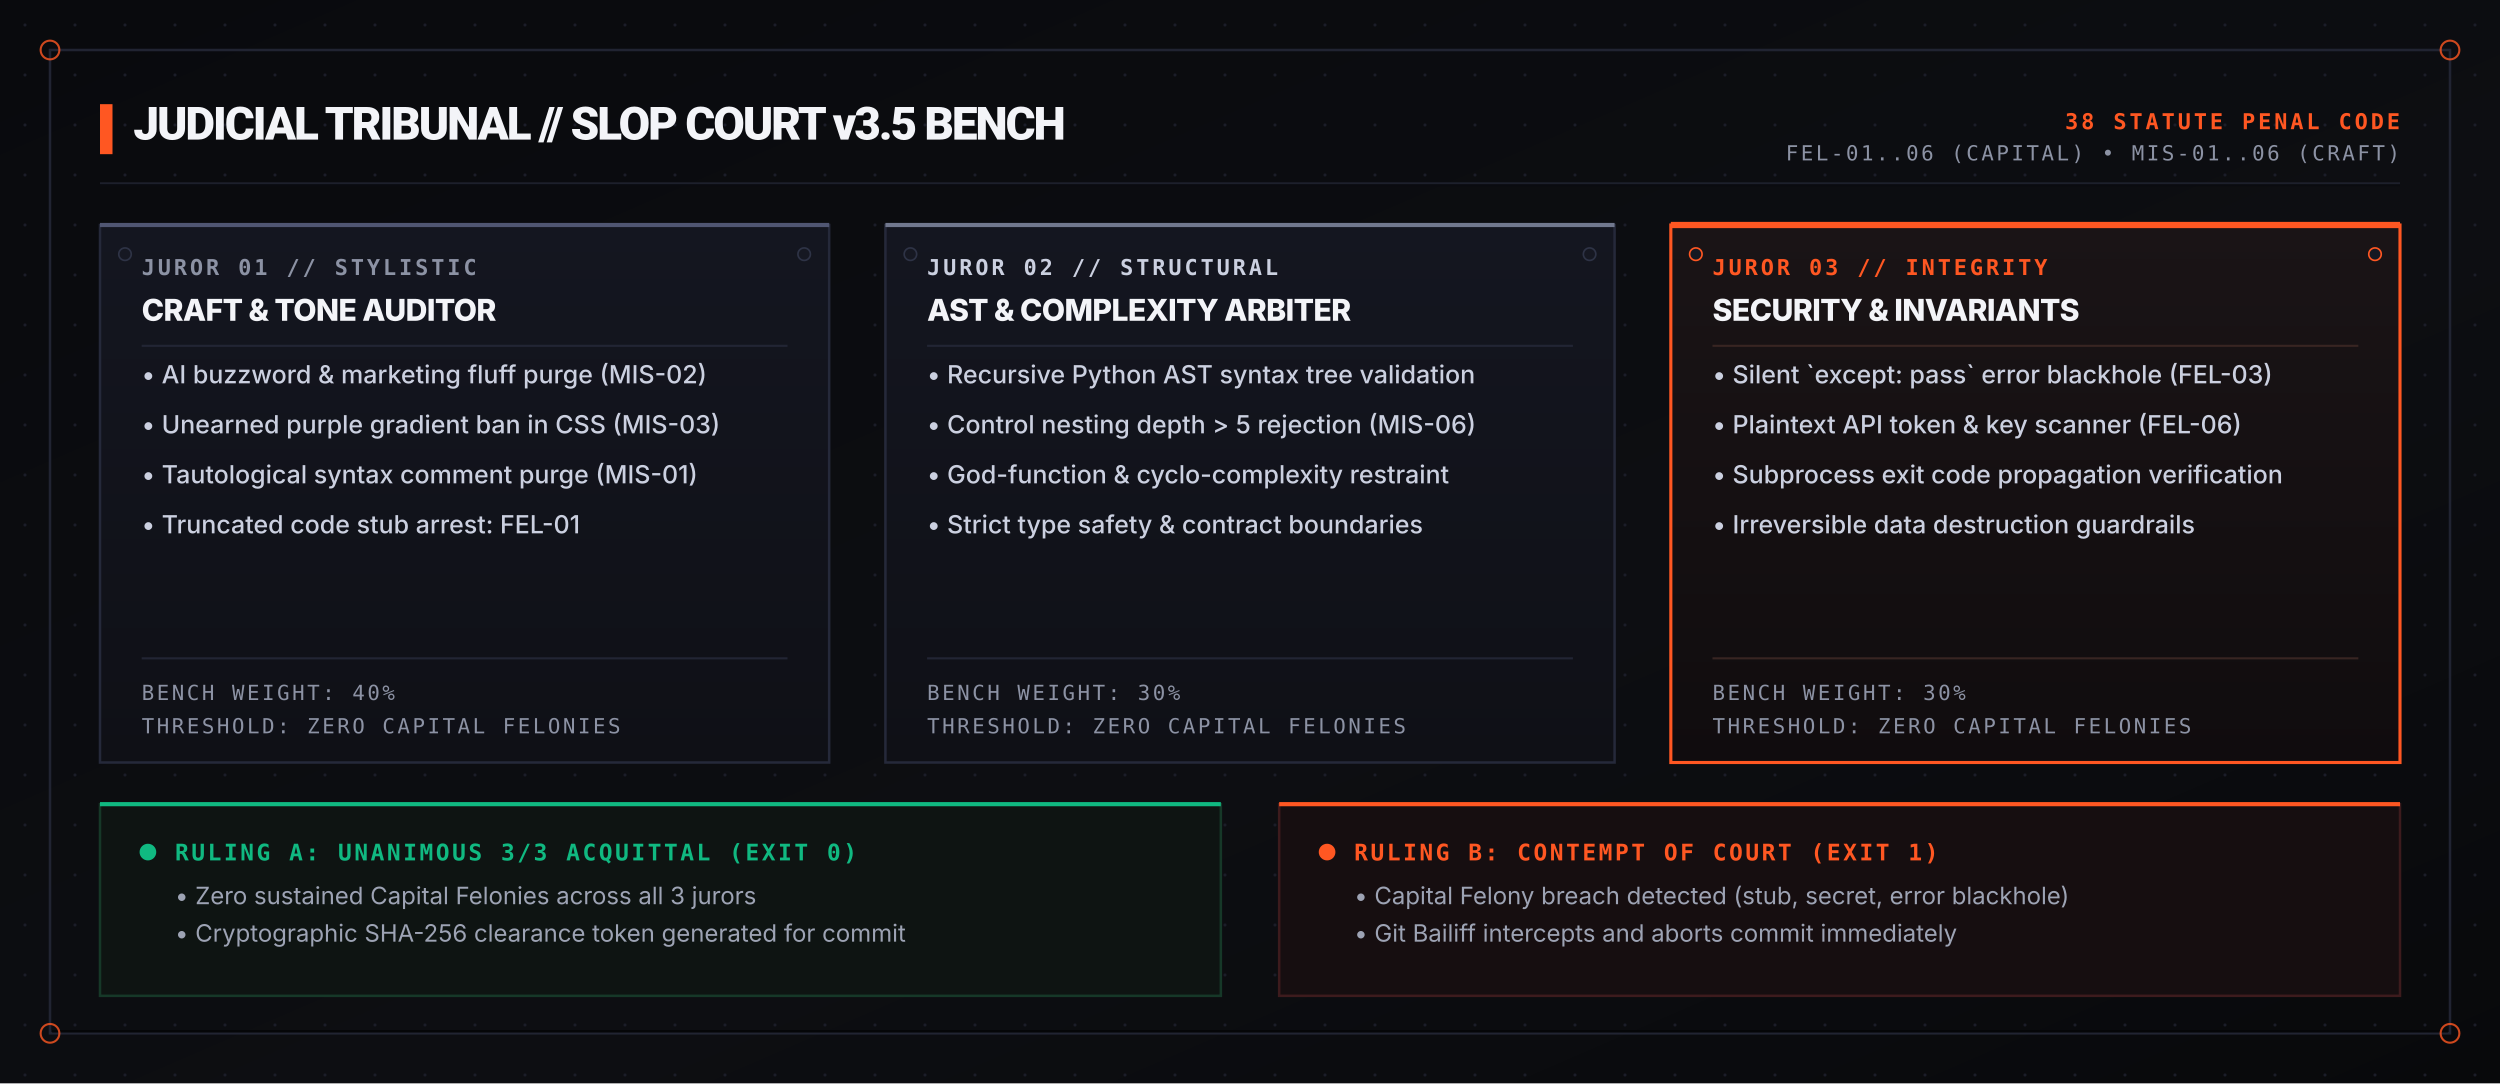
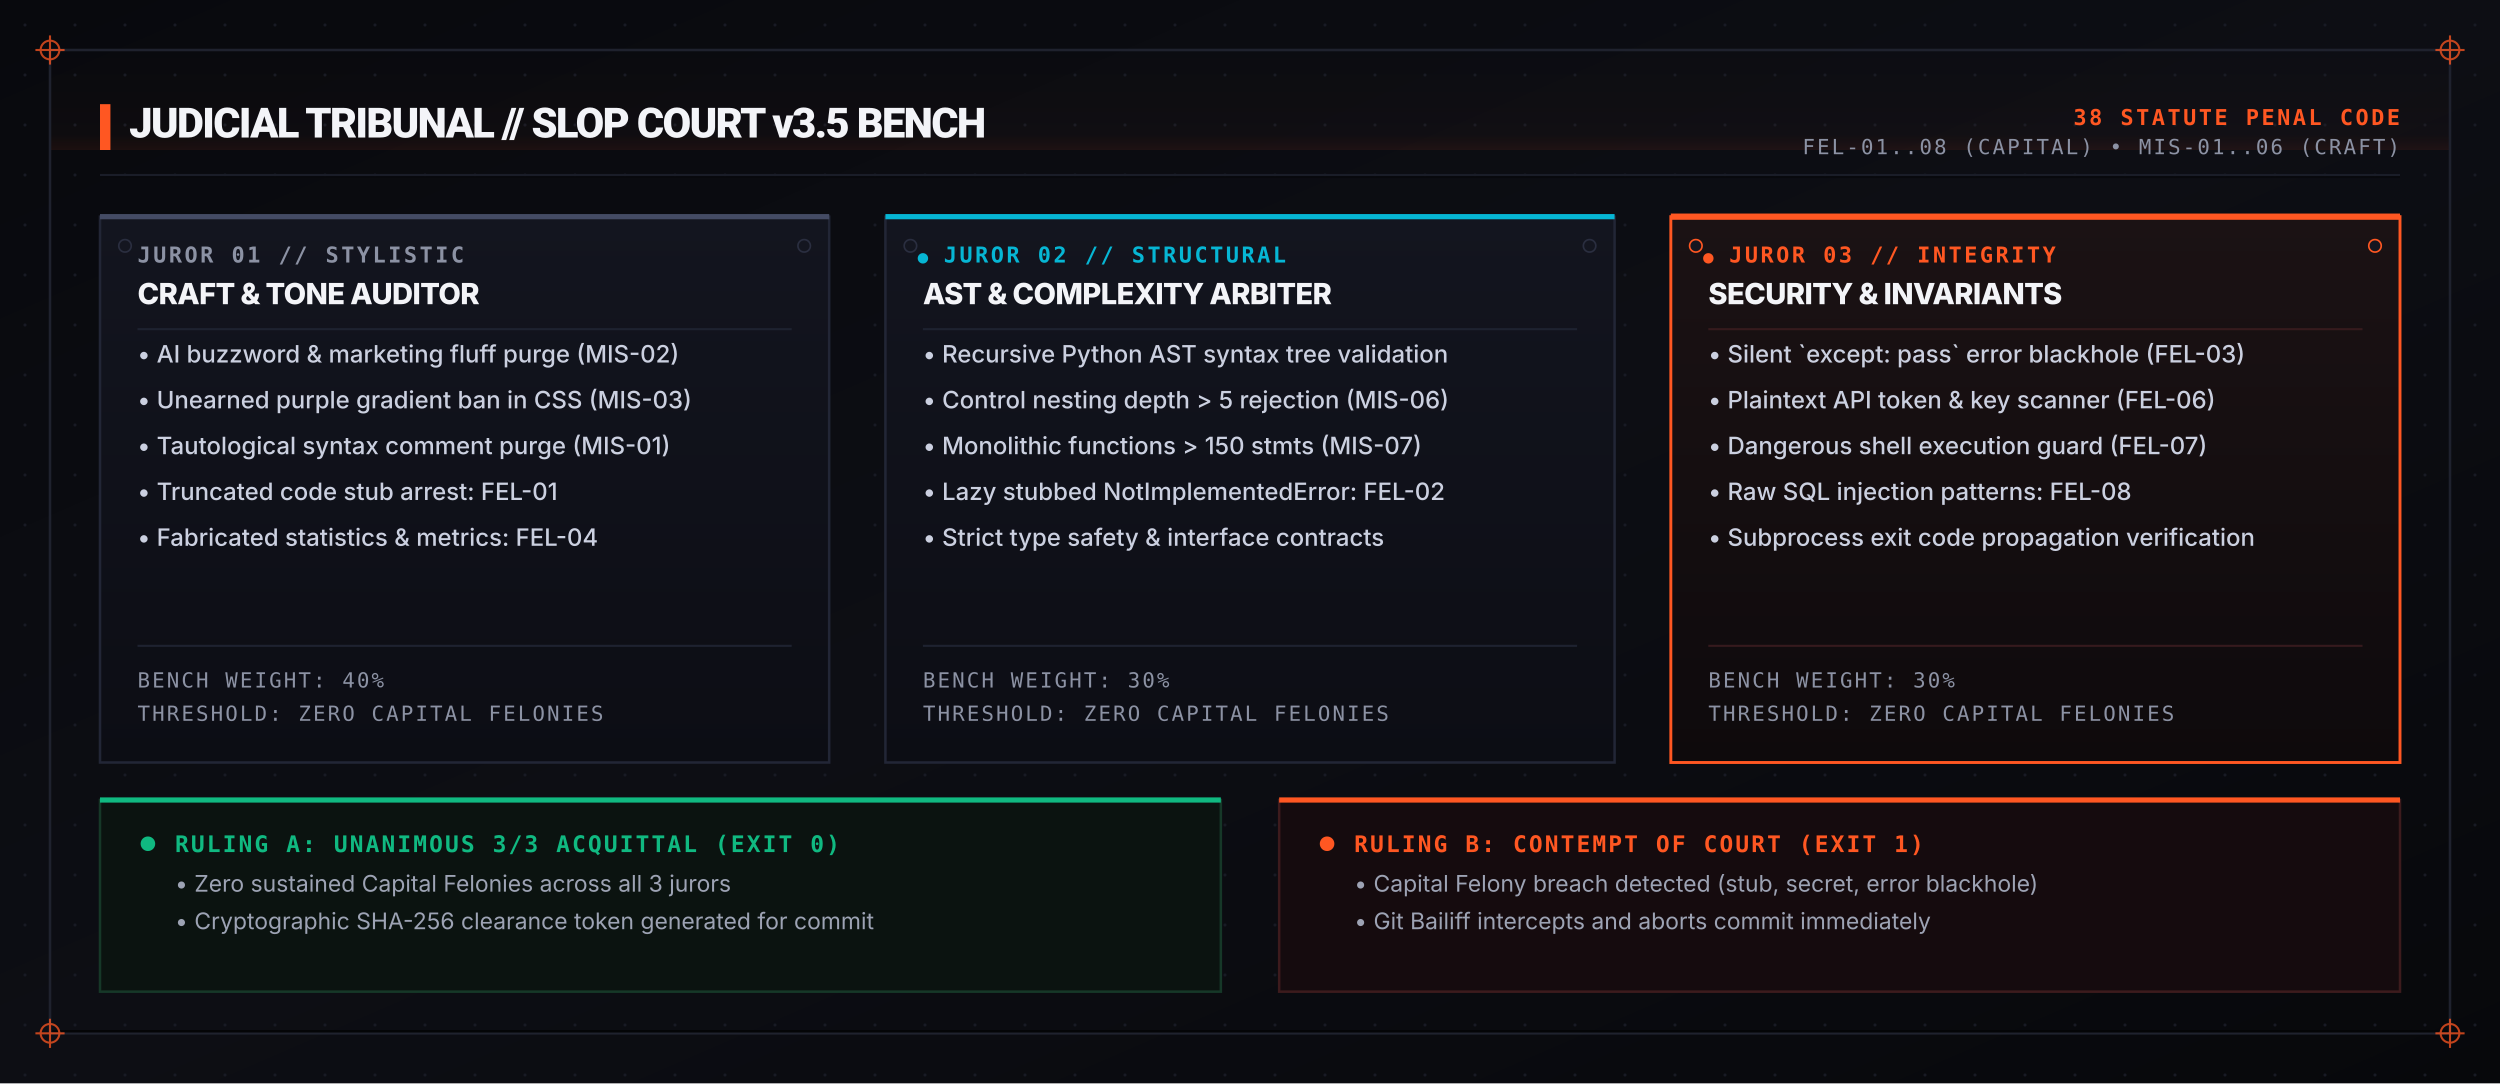
<svg xmlns="http://www.w3.org/2000/svg" viewBox="0 0 1200 520" width="100%" height="100%">
  <defs>
    <linearGradient id="groundGrad" x1="0%" y1="0%" x2="100%" y2="100%">
-       <stop offset="0%" stop-color="#090a0d" />
-       <stop offset="60%" stop-color="#0d0e12" />
-       <stop offset="100%" stop-color="#08090b" />
+       <stop offset="0%" stop-color="#08090d" />
+       <stop offset="50%" stop-color="#0d0e14" />
+       <stop offset="100%" stop-color="#07080b" />
    </linearGradient>
    <linearGradient id="jurorGrad" x1="0%" y1="0%" x2="0%" y2="100%">
-       <stop offset="0%" stop-color="#141620" />
-       <stop offset="100%" stop-color="#0f1016" />
+       <stop offset="0%" stop-color="#13151f" />
+       <stop offset="100%" stop-color="#0c0d14" />
    </linearGradient>
    <linearGradient id="jurorAlertGrad" x1="0%" y1="0%" x2="0%" y2="100%">
-       <stop offset="0%" stop-color="#1a1416" />
-       <stop offset="100%" stop-color="#100c0e" />
+       <stop offset="0%" stop-color="#1b1214" />
+       <stop offset="100%" stop-color="#0e0a0c" />
    </linearGradient>
    <linearGradient id="bevelLight" x1="0%" y1="0%" x2="100%" y2="0%">
-       <stop offset="0%" stop-color="#232736" />
-       <stop offset="50%" stop-color="#383e54" />
-       <stop offset="100%" stop-color="#232736" />
+       <stop offset="0%" stop-color="#1e2230" />
+       <stop offset="50%" stop-color="#363d54" />
+       <stop offset="100%" stop-color="#1e2230" />
    </linearGradient>
    <pattern id="dotGrid" width="24" height="24" patternUnits="userSpaceOnUse">
-       <circle cx="12" cy="12" r="0.75" fill="#1b1d28" />
+       <circle cx="12" cy="12" r="0.75" fill="#181a24" />
    </pattern>
+     <linearGradient id="scanBeam" x1="0%" y1="0%" x2="0%" y2="100%">
+       <stop offset="0%" stop-color="#ff5722" stop-opacity="0" />
+       <stop offset="85%" stop-color="#ff5722" stop-opacity="0.02" />
+       <stop offset="100%" stop-color="#ff5722" stop-opacity="0.08" />
+     </linearGradient>
  </defs>
  <style>
-     .head-title { font-family: -apple-system, BlinkMacSystemFont, "Segoe UI", Roboto, "Helvetica Neue", sans-serif; font-weight: 900; font-size: 22px; letter-spacing: -1px; fill: #f3f4f8; }
-     .mono-meta { font-family: "JetBrains Mono", "SF Mono", Consolas, monospace; font-size: 10px; letter-spacing: 1.2px; fill: #8c92a4; }
-     .mono-bold { font-family: "JetBrains Mono", "SF Mono", Consolas, monospace; font-size: 10.5px; font-weight: 700; letter-spacing: 1.4px; }
-     .col-title { font-family: -apple-system, BlinkMacSystemFont, "Segoe UI", sans-serif; font-weight: 800; font-size: 14.5px; fill: #f3f4f8; letter-spacing: -0.3px; }
-     .item-bullet { font-family: -apple-system, BlinkMacSystemFont, "Segoe UI", sans-serif; font-weight: 500; font-size: 12px; fill: #cbd0e0; }
-     .verdict-title { font-family: "JetBrains Mono", "SF Mono", monospace; font-size: 11px; font-weight: 800; letter-spacing: 1.2px; }
-     .verdict-line { font-family: -apple-system, BlinkMacSystemFont, "Segoe UI", sans-serif; font-size: 11.5px; fill: #9da3b4; }
+     /* Typography Invariants */
+     .head-title { font-family: -apple-system, BlinkMacSystemFont, "Segoe UI", Roboto, "Helvetica Neue", sans-serif; font-weight: 900; font-size: 20px; letter-spacing: -0.8px; fill: #f3f4f8; }
+     .mono-meta { font-family: "JetBrains Mono", "SF Mono", Consolas, monospace; font-size: 10px; letter-spacing: 1px; fill: #8c92a4; }
+     .mono-bold { font-family: "JetBrains Mono", "SF Mono", Consolas, monospace; font-size: 10.5px; font-weight: 700; letter-spacing: 1.2px; }
+     .col-title { font-family: -apple-system, BlinkMacSystemFont, "Segoe UI", sans-serif; font-weight: 800; font-size: 14px; fill: #f3f4f8; letter-spacing: -0.3px; }
+     .item-bullet { font-family: -apple-system, BlinkMacSystemFont, "Segoe UI", sans-serif; font-weight: 500; font-size: 11.5px; fill: #cbd0e0; }
+     .verdict-title { font-family: "JetBrains Mono", "SF Mono", monospace; font-size: 11px; font-weight: 800; letter-spacing: 1px; }
+     .verdict-line { font-family: -apple-system, BlinkMacSystemFont, "Segoe UI", sans-serif; font-size: 11px; fill: #9da3b4; }
+ 
+     /* CSS Micro-Animations */
+     @keyframes radar-sweep {
+       0% { transform: translateY(0); opacity: 0.2; }
+       50% { opacity: 0.6; }
+       100% { transform: translateY(472px); opacity: 0; }
+     }
+     @keyframes beacon-ping {
+       0%, 100% { r: 3.5px; opacity: 0.9; }
+       50% { r: 7.5px; opacity: 0.25; }
+     }
+     @keyframes security-pulse {
+       0%, 100% { stroke-opacity: 0.7; }
+       50% { stroke-opacity: 1; }
+     }
+ 
+     .anim-scan { animation: radar-sweep 7s ease-in-out infinite; }
+     .anim-ping { animation: beacon-ping 2s cubic-bezier(0.4, 0, 0.6, 1) infinite; }
+     .anim-security { animation: security-pulse 2.5s ease-in-out infinite; }
  </style>
  <rect width="1200" height="520" fill="url(#groundGrad)" />
  <rect width="1200" height="520" fill="url(#dotGrid)" />
-   <rect x="24" y="24" width="1152" height="472" fill="none" stroke="#212432" stroke-width="1.2" />
+   <g clip-path="url(#courtClip)">
+     <rect x="24" y="24" width="1152" height="48" fill="url(#scanBeam)" class="anim-scan" />
+   </g>
+   <clipPath id="courtClip">
+     <rect x="24" y="24" width="1152" height="472" />
+   </clipPath>
+   <rect x="24" y="24" width="1152" height="472" fill="none" stroke="#1f222e" stroke-width="1.2" />
  <line x1="25" y1="25" x2="1175" y2="25" stroke="url(#bevelLight)" stroke-width="1" />
-   <line x1="25" y1="495" x2="1175" y2="495" stroke="#050608" stroke-width="1.2" />
-   <g stroke="#ff5722" stroke-width="1" opacity="0.8">
+   <line x1="25" y1="495" x2="1175" y2="495" stroke="#040507" stroke-width="1.2" />
+   <g stroke="#ff5722" stroke-width="1" opacity="0.75">
    <circle cx="24" cy="24" r="4.5" fill="none" />
+     <line x1="17" y1="24" x2="31" y2="24" />
+     <line x1="24" y1="17" x2="24" y2="31" />
    <circle cx="1176" cy="24" r="4.5" fill="none" />
+     <line x1="1169" y1="24" x2="1183" y2="24" />
+     <line x1="1176" y1="17" x2="1176" y2="31" />
    <circle cx="24" cy="496" r="4.5" fill="none" />
+     <line x1="17" y1="496" x2="31" y2="496" />
+     <line x1="24" y1="489" x2="24" y2="503" />
    <circle cx="1176" cy="496" r="4.5" fill="none" />
+     <line x1="1169" y1="496" x2="1183" y2="496" />
+     <line x1="1176" y1="489" x2="1176" y2="503" />
  </g>
  <g transform="translate(48, 50)">
-     <rect width="6" height="24" fill="#ff5722" />
-     <text x="16" y="17" class="head-title">JUDICIAL TRIBUNAL // SLOP COURT v3.5 BENCH</text>
-     <text x="1104" y="12" text-anchor="end" class="mono-bold" fill="#ff5722">38 STATUTE PENAL CODE</text>
-     <text x="1104" y="27" text-anchor="end" class="mono-meta" fill="#8c92a4">FEL-01..06 (CAPITAL) • MIS-01..06 (CRAFT)</text>
+     <rect width="5" height="22" fill="#ff5722" />
+     <text x="14" y="16" class="head-title">JUDICIAL TRIBUNAL // SLOP COURT v3.5 BENCH</text>
+     <text x="1104" y="10" text-anchor="end" class="mono-bold" fill="#ff5722">38 STATUTE PENAL CODE</text>
+     <text x="1104" y="24" text-anchor="end" class="mono-meta" fill="#8c92a4">FEL-01..08 (CAPITAL) • MIS-01..06 (CRAFT)</text>
  </g>
-   <line x1="48" y1="88" x2="1152" y2="88" stroke="#1d202c" stroke-width="1" />
-   <line x1="48" y1="89" x2="1152" y2="89" stroke="#0a0b10" stroke-width="1" />
-   <g transform="translate(48, 108)">
-     <rect width="350" height="258" fill="url(#jurorGrad)" stroke="#25293a" stroke-width="1.2" />
-     <line x1="0" y1="0" x2="350" y2="0" stroke="#505672" stroke-width="2" />
-     <circle cx="12" cy="14" r="3" fill="#161822" stroke="#2e3346" stroke-width="0.8" />
-     <circle cx="338" cy="14" r="3" fill="#161822" stroke="#2e3346" stroke-width="0.8" />
-     <g transform="translate(20, 24)">
+   <line x1="48" y1="84" x2="1152" y2="84" stroke="#1a1d28" stroke-width="1" />
+   <line x1="48" y1="85" x2="1152" y2="85" stroke="#08090d" stroke-width="1" />
+   <g transform="translate(48, 104)">
+     <rect width="350" height="262" fill="url(#jurorGrad)" stroke="#222636" stroke-width="1.2" />
+     <line x1="0" y1="0" x2="350" y2="0" stroke="#444b64" stroke-width="2.5" />
+     <circle cx="12" cy="14" r="3" fill="#141620" stroke="#2a2e40" stroke-width="0.8" />
+     <circle cx="338" cy="14" r="3" fill="#141620" stroke="#2a2e40" stroke-width="0.8" />
+     <g transform="translate(18, 22)">
      <text x="0" y="0" class="mono-bold" fill="#8c92a4">JUROR 01 // STYLISTIC</text>
-       <text x="0" y="22" class="col-title">CRAFT &amp; TONE AUDITOR</text>
-       <line x1="0" y1="34" x2="310" y2="34" stroke="#222534" />
-       <g transform="translate(0, 52)">
+       <text x="0" y="20" class="col-title">CRAFT &amp; TONE AUDITOR</text>
+       <line x1="0" y1="32" x2="314" y2="32" stroke="#1e2230" />
+       <g transform="translate(0, 48)">
        <text x="0" y="0" class="item-bullet">• AI buzzword &amp; marketing fluff purge (MIS-02)</text>
-         <text x="0" y="24" class="item-bullet">• Unearned purple gradient ban in CSS (MIS-03)</text>
-         <text x="0" y="48" class="item-bullet">• Tautological syntax comment purge (MIS-01)</text>
-         <text x="0" y="72" class="item-bullet">• Truncated code stub arrest: FEL-01</text>
+         <text x="0" y="22" class="item-bullet">• Unearned purple gradient ban in CSS (MIS-03)</text>
+         <text x="0" y="44" class="item-bullet">• Tautological syntax comment purge (MIS-01)</text>
+         <text x="0" y="66" class="item-bullet">• Truncated code stub arrest: FEL-01</text>
+         <text x="0" y="88" class="item-bullet">• Fabricated statistics &amp; metrics: FEL-04</text>
      </g>
-       <line x1="0" y1="184" x2="310" y2="184" stroke="#222534" />
+       <line x1="0" y1="184" x2="314" y2="184" stroke="#1e2230" />
      <text x="0" y="204" class="mono-meta" fill="#cbd0e0">BENCH WEIGHT: 40%</text>
-       <text x="0" y="220" class="mono-meta" fill="#505672">THRESHOLD: ZERO CAPITAL FELONIES</text>
+       <text x="0" y="220" class="mono-meta" fill="#505670">THRESHOLD: ZERO CAPITAL FELONIES</text>
    </g>
  </g>
-   <g transform="translate(425, 108)">
-     <rect width="350" height="258" fill="url(#jurorGrad)" stroke="#25293a" stroke-width="1.2" />
-     <line x1="0" y1="0" x2="350" y2="0" stroke="#71788e" stroke-width="2" />
-     <circle cx="12" cy="14" r="3" fill="#161822" stroke="#2e3346" stroke-width="0.8" />
-     <circle cx="338" cy="14" r="3" fill="#161822" stroke="#2e3346" stroke-width="0.8" />
-     <g transform="translate(20, 24)">
-       <text x="0" y="0" class="mono-bold" fill="#cbd0e0">JUROR 02 // STRUCTURAL</text>
-       <text x="0" y="22" class="col-title">AST &amp; COMPLEXITY ARBITER</text>
-       <line x1="0" y1="34" x2="310" y2="34" stroke="#222534" />
-       <g transform="translate(0, 52)">
+   <g transform="translate(425, 104)">
+     <rect width="350" height="262" fill="url(#jurorGrad)" stroke="#222636" stroke-width="1.2" />
+     <line x1="0" y1="0" x2="350" y2="0" stroke="#06b6d4" stroke-width="2.5" />
+     <circle cx="12" cy="14" r="3" fill="#141620" stroke="#2a2e40" stroke-width="0.8" />
+     <circle cx="338" cy="14" r="3" fill="#141620" stroke="#2a2e40" stroke-width="0.8" />
+     <g transform="translate(18, 22)">
+       <circle cx="0" cy="-2" r="2.5" fill="#06b6d4" />
+       <text x="10" y="0" class="mono-bold" fill="#06b6d4">JUROR 02 // STRUCTURAL</text>
+       <text x="0" y="20" class="col-title">AST &amp; COMPLEXITY ARBITER</text>
+       <line x1="0" y1="32" x2="314" y2="32" stroke="#1e2230" />
+       <g transform="translate(0, 48)">
        <text x="0" y="0" class="item-bullet">• Recursive Python AST syntax tree validation</text>
-         <text x="0" y="24" class="item-bullet">• Control nesting depth &gt; 5 rejection (MIS-06)</text>
-         <text x="0" y="48" class="item-bullet">• God-function &amp; cyclo-complexity restraint</text>
-         <text x="0" y="72" class="item-bullet">• Strict type safety &amp; contract boundaries</text>
+         <text x="0" y="22" class="item-bullet">• Control nesting depth &gt; 5 rejection (MIS-06)</text>
+         <text x="0" y="44" class="item-bullet">• Monolithic functions &gt; 150 stmts (MIS-07)</text>
+         <text x="0" y="66" class="item-bullet">• Lazy stubbed NotImplementedError: FEL-02</text>
+         <text x="0" y="88" class="item-bullet">• Strict type safety &amp; interface contracts</text>
      </g>
-       <line x1="0" y1="184" x2="310" y2="184" stroke="#222534" />
+       <line x1="0" y1="184" x2="314" y2="184" stroke="#1e2230" />
      <text x="0" y="204" class="mono-meta" fill="#cbd0e0">BENCH WEIGHT: 30%</text>
-       <text x="0" y="220" class="mono-meta" fill="#505672">THRESHOLD: ZERO CAPITAL FELONIES</text>
+       <text x="0" y="220" class="mono-meta" fill="#505670">THRESHOLD: ZERO CAPITAL FELONIES</text>
    </g>
  </g>
-   <g transform="translate(802, 108)">
-     <rect width="350" height="258" fill="url(#jurorAlertGrad)" stroke="#ff5722" stroke-width="1.5" />
+   <g transform="translate(802, 104)">
+     <rect width="350" height="262" fill="url(#jurorAlertGrad)" stroke="#ff5722" stroke-width="1.4" class="anim-security" />
    <line x1="0" y1="0" x2="350" y2="0" stroke="#ff5722" stroke-width="3" />
-     <circle cx="12" cy="14" r="3" fill="#161822" stroke="#ff5722" stroke-width="0.8" />
-     <circle cx="338" cy="14" r="3" fill="#161822" stroke="#ff5722" stroke-width="0.8" />
-     <g transform="translate(20, 24)">
-       <text x="0" y="0" class="mono-bold" fill="#ff5722">JUROR 03 // INTEGRITY</text>
-       <text x="0" y="22" class="col-title">SECURITY &amp; INVARIANTS</text>
-       <line x1="0" y1="34" x2="310" y2="34" stroke="#382522" />
-       <g transform="translate(0, 52)">
+     <circle cx="12" cy="14" r="3" fill="#141620" stroke="#ff5722" stroke-width="0.8" />
+     <circle cx="338" cy="14" r="3" fill="#141620" stroke="#ff5722" stroke-width="0.8" />
+     <g transform="translate(18, 22)">
+       <circle cx="0" cy="-2" r="2.5" fill="#ff5722" class="anim-ping" />
+       <text x="10" y="0" class="mono-bold" fill="#ff5722">JUROR 03 // INTEGRITY</text>
+       <text x="0" y="20" class="col-title">SECURITY &amp; INVARIANTS</text>
+       <line x1="0" y1="32" x2="314" y2="32" stroke="#361a1d" />
+       <g transform="translate(0, 48)">
        <text x="0" y="0" class="item-bullet">• Silent `except: pass` error blackhole (FEL-03)</text>
-         <text x="0" y="24" class="item-bullet">• Plaintext API token &amp; key scanner (FEL-06)</text>
-         <text x="0" y="48" class="item-bullet">• Subprocess exit code propagation verification</text>
-         <text x="0" y="72" class="item-bullet">• Irreversible data destruction guardrails</text>
+         <text x="0" y="22" class="item-bullet">• Plaintext API token &amp; key scanner (FEL-06)</text>
+         <text x="0" y="44" class="item-bullet">• Dangerous shell execution guard (FEL-07)</text>
+         <text x="0" y="66" class="item-bullet">• Raw SQL injection patterns: FEL-08</text>
+         <text x="0" y="88" class="item-bullet">• Subprocess exit code propagation verification</text>
      </g>
-       <line x1="0" y1="184" x2="310" y2="184" stroke="#382522" />
+       <line x1="0" y1="184" x2="314" y2="184" stroke="#361a1d" />
      <text x="0" y="204" class="mono-meta" fill="#ff5722">BENCH WEIGHT: 30%</text>
      <text x="0" y="220" class="mono-meta" fill="#8c92a4">THRESHOLD: ZERO CAPITAL FELONIES</text>
    </g>
  </g>
-   <g transform="translate(48, 386)">
-     <rect width="538" height="92" fill="#0e1412" stroke="#163828" stroke-width="1.2" />
-     <line x1="0" y1="0" x2="538" y2="0" stroke="#10b981" stroke-width="2" />
-     <g transform="translate(18, 18)">
-       <circle cx="5" cy="5" r="4" fill="#10b981" />
+   <g transform="translate(48, 384)">
+     <rect width="538" height="92" fill="#0b1310" stroke="#163828" stroke-width="1.2" />
+     <line x1="0" y1="0" x2="538" y2="0" stroke="#10b981" stroke-width="2.5" />
+     <g transform="translate(18, 16)">
+       <circle cx="5" cy="5" r="3.5" fill="#10b981" class="anim-ping" />
      <text x="18" y="9" class="verdict-title" fill="#10b981">RULING A: UNANIMOUS 3/3 ACQUITTAL (EXIT 0)</text>
-       <text x="18" y="30" class="verdict-line">• Zero sustained Capital Felonies across all 3 jurors</text>
-       <text x="18" y="48" class="verdict-line">• Cryptographic SHA-256 clearance token generated for commit</text>
+       <text x="18" y="28" class="verdict-line">• Zero sustained Capital Felonies across all 3 jurors</text>
+       <text x="18" y="46" class="verdict-line">• Cryptographic SHA-256 clearance token generated for commit</text>
    </g>
  </g>
-   <g transform="translate(614, 386)">
-     <rect width="538" height="92" fill="#160e10" stroke="#3d1b1d" stroke-width="1.2" />
-     <line x1="0" y1="0" x2="538" y2="0" stroke="#ff5722" stroke-width="2" />
-     <g transform="translate(18, 18)">
-       <circle cx="5" cy="5" r="4" fill="#ff5722" />
+   <g transform="translate(614, 384)">
+     <rect width="538" height="92" fill="#150b0e" stroke="#3d1b1d" stroke-width="1.2" />
+     <line x1="0" y1="0" x2="538" y2="0" stroke="#ff5722" stroke-width="2.5" />
+     <g transform="translate(18, 16)">
+       <circle cx="5" cy="5" r="3.5" fill="#ff5722" class="anim-ping" />
      <text x="18" y="9" class="verdict-title" fill="#ff5722">RULING B: CONTEMPT OF COURT (EXIT 1)</text>
-       <text x="18" y="30" class="verdict-line">• Capital Felony breach detected (stub, secret, error blackhole)</text>
-       <text x="18" y="48" class="verdict-line">• Git Bailiff intercepts and aborts commit immediately</text>
+       <text x="18" y="28" class="verdict-line">• Capital Felony breach detected (stub, secret, error blackhole)</text>
+       <text x="18" y="46" class="verdict-line">• Git Bailiff intercepts and aborts commit immediately</text>
    </g>
  </g>
</svg>
